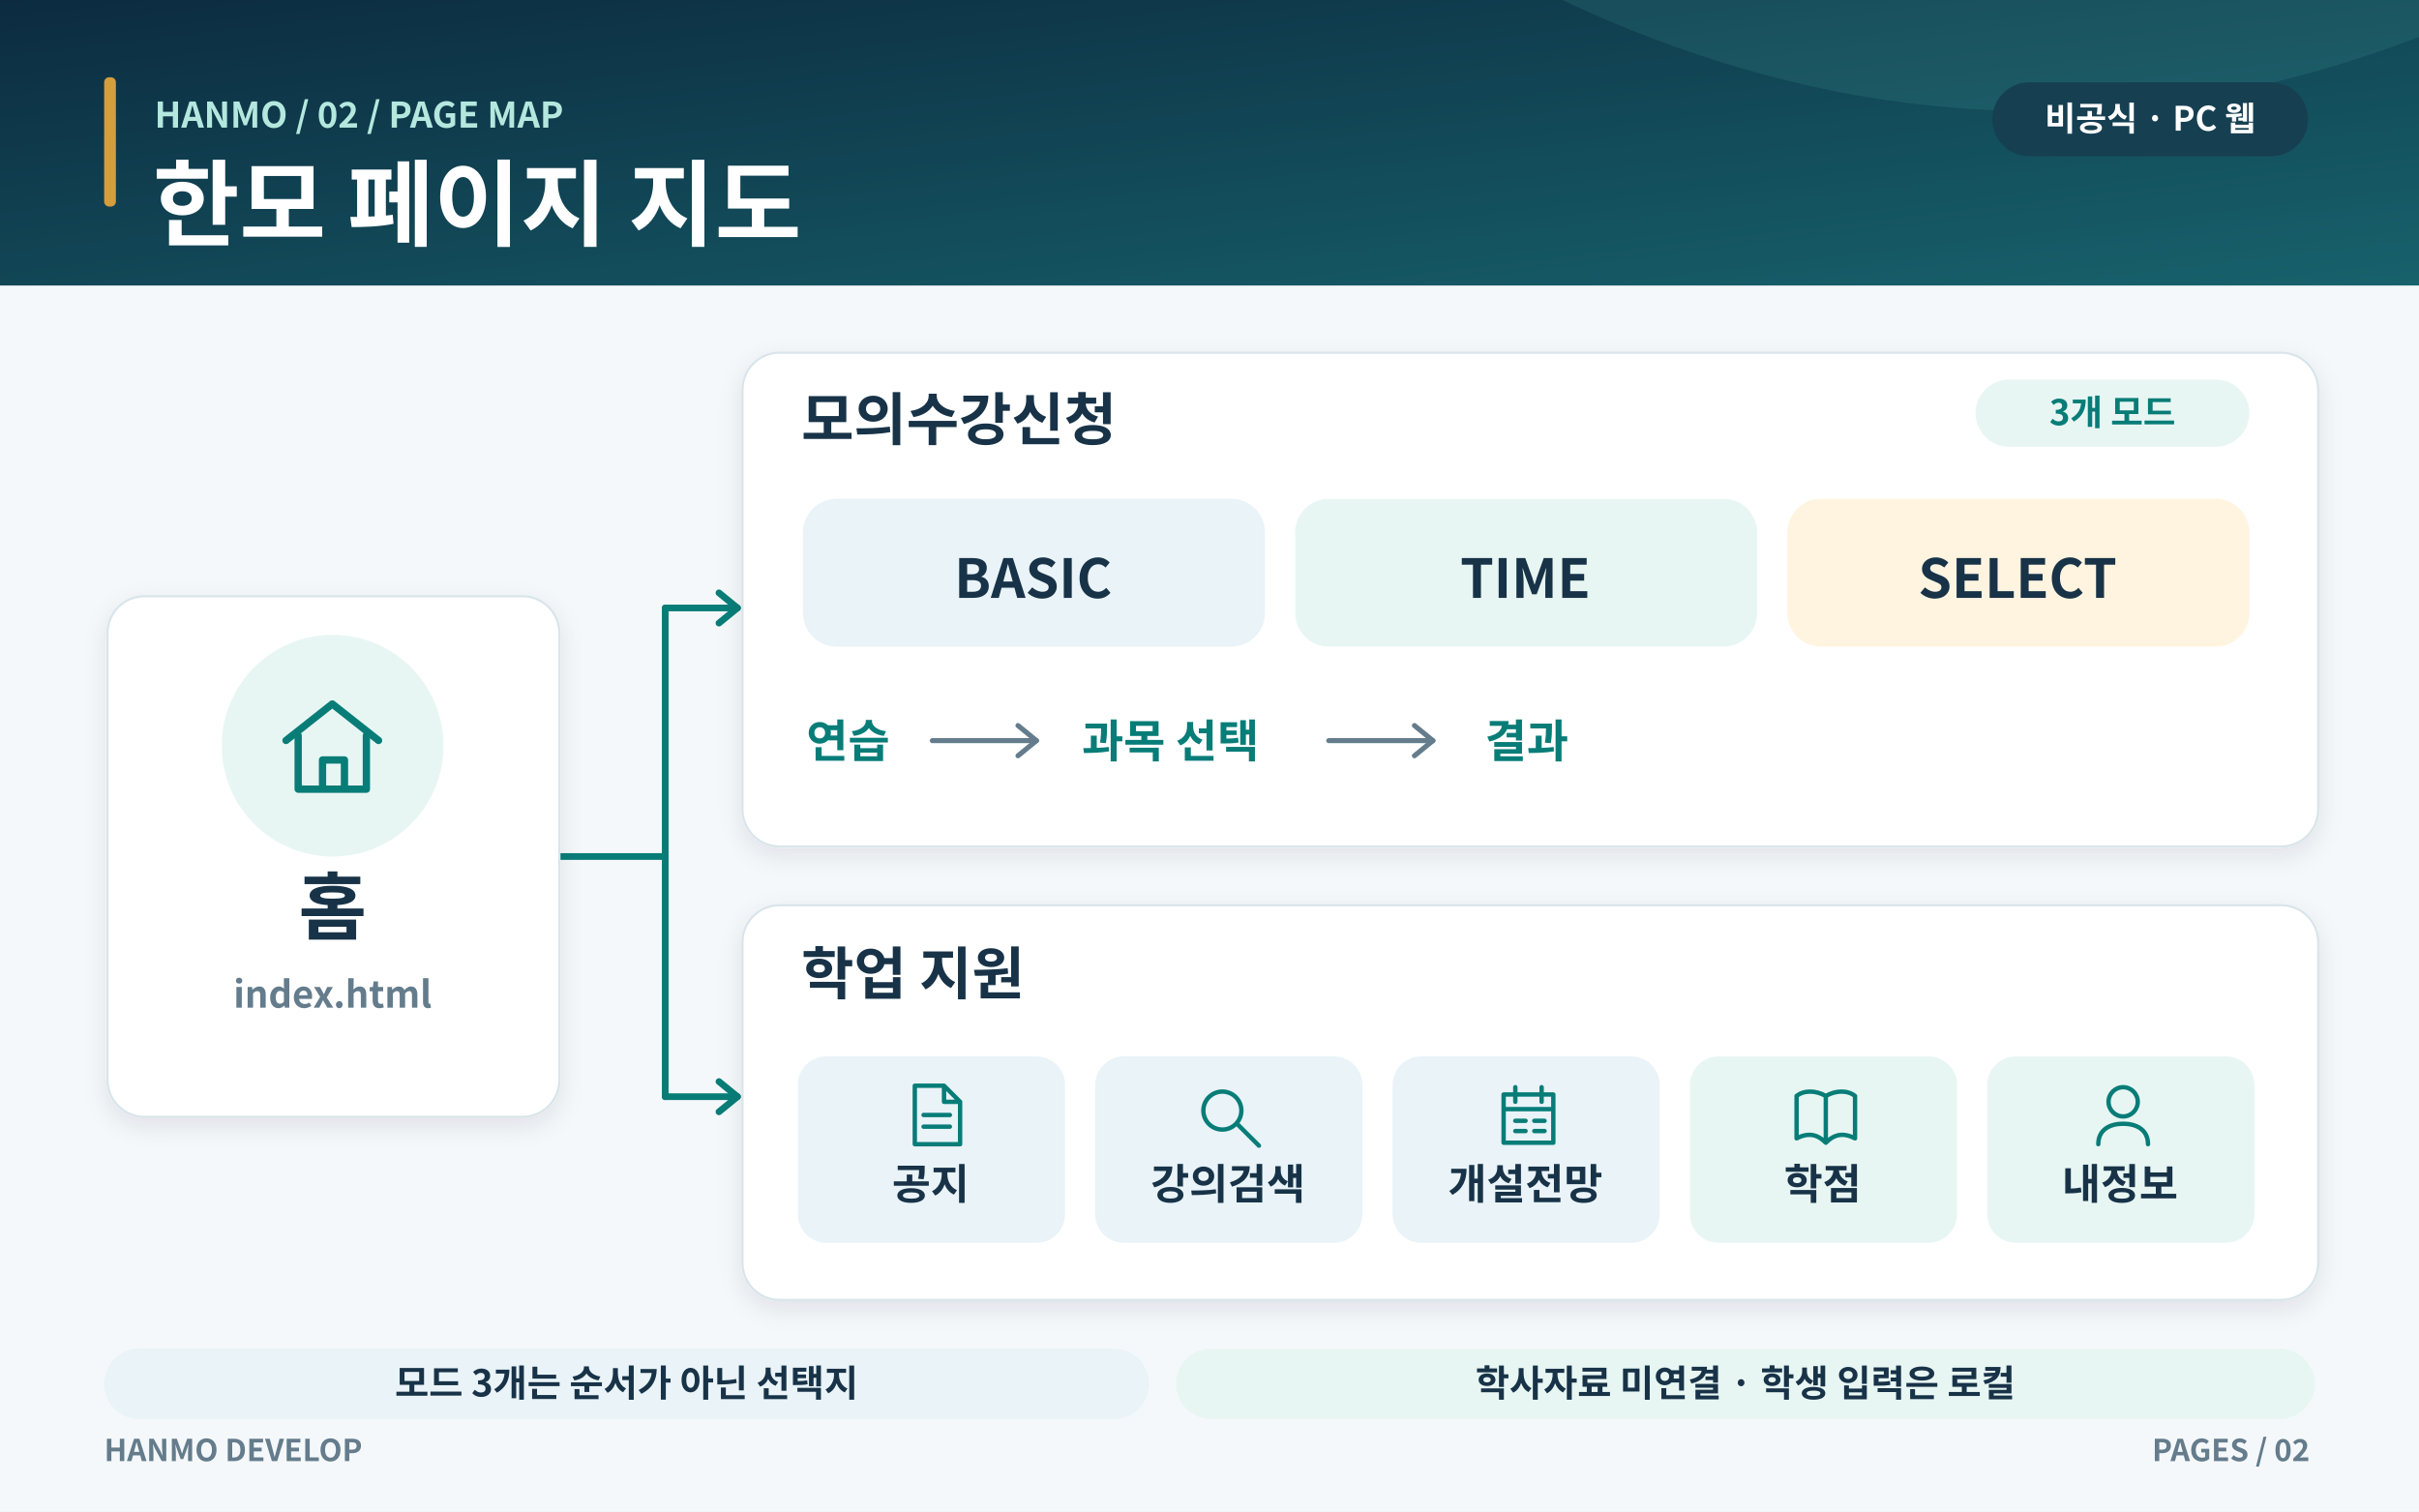
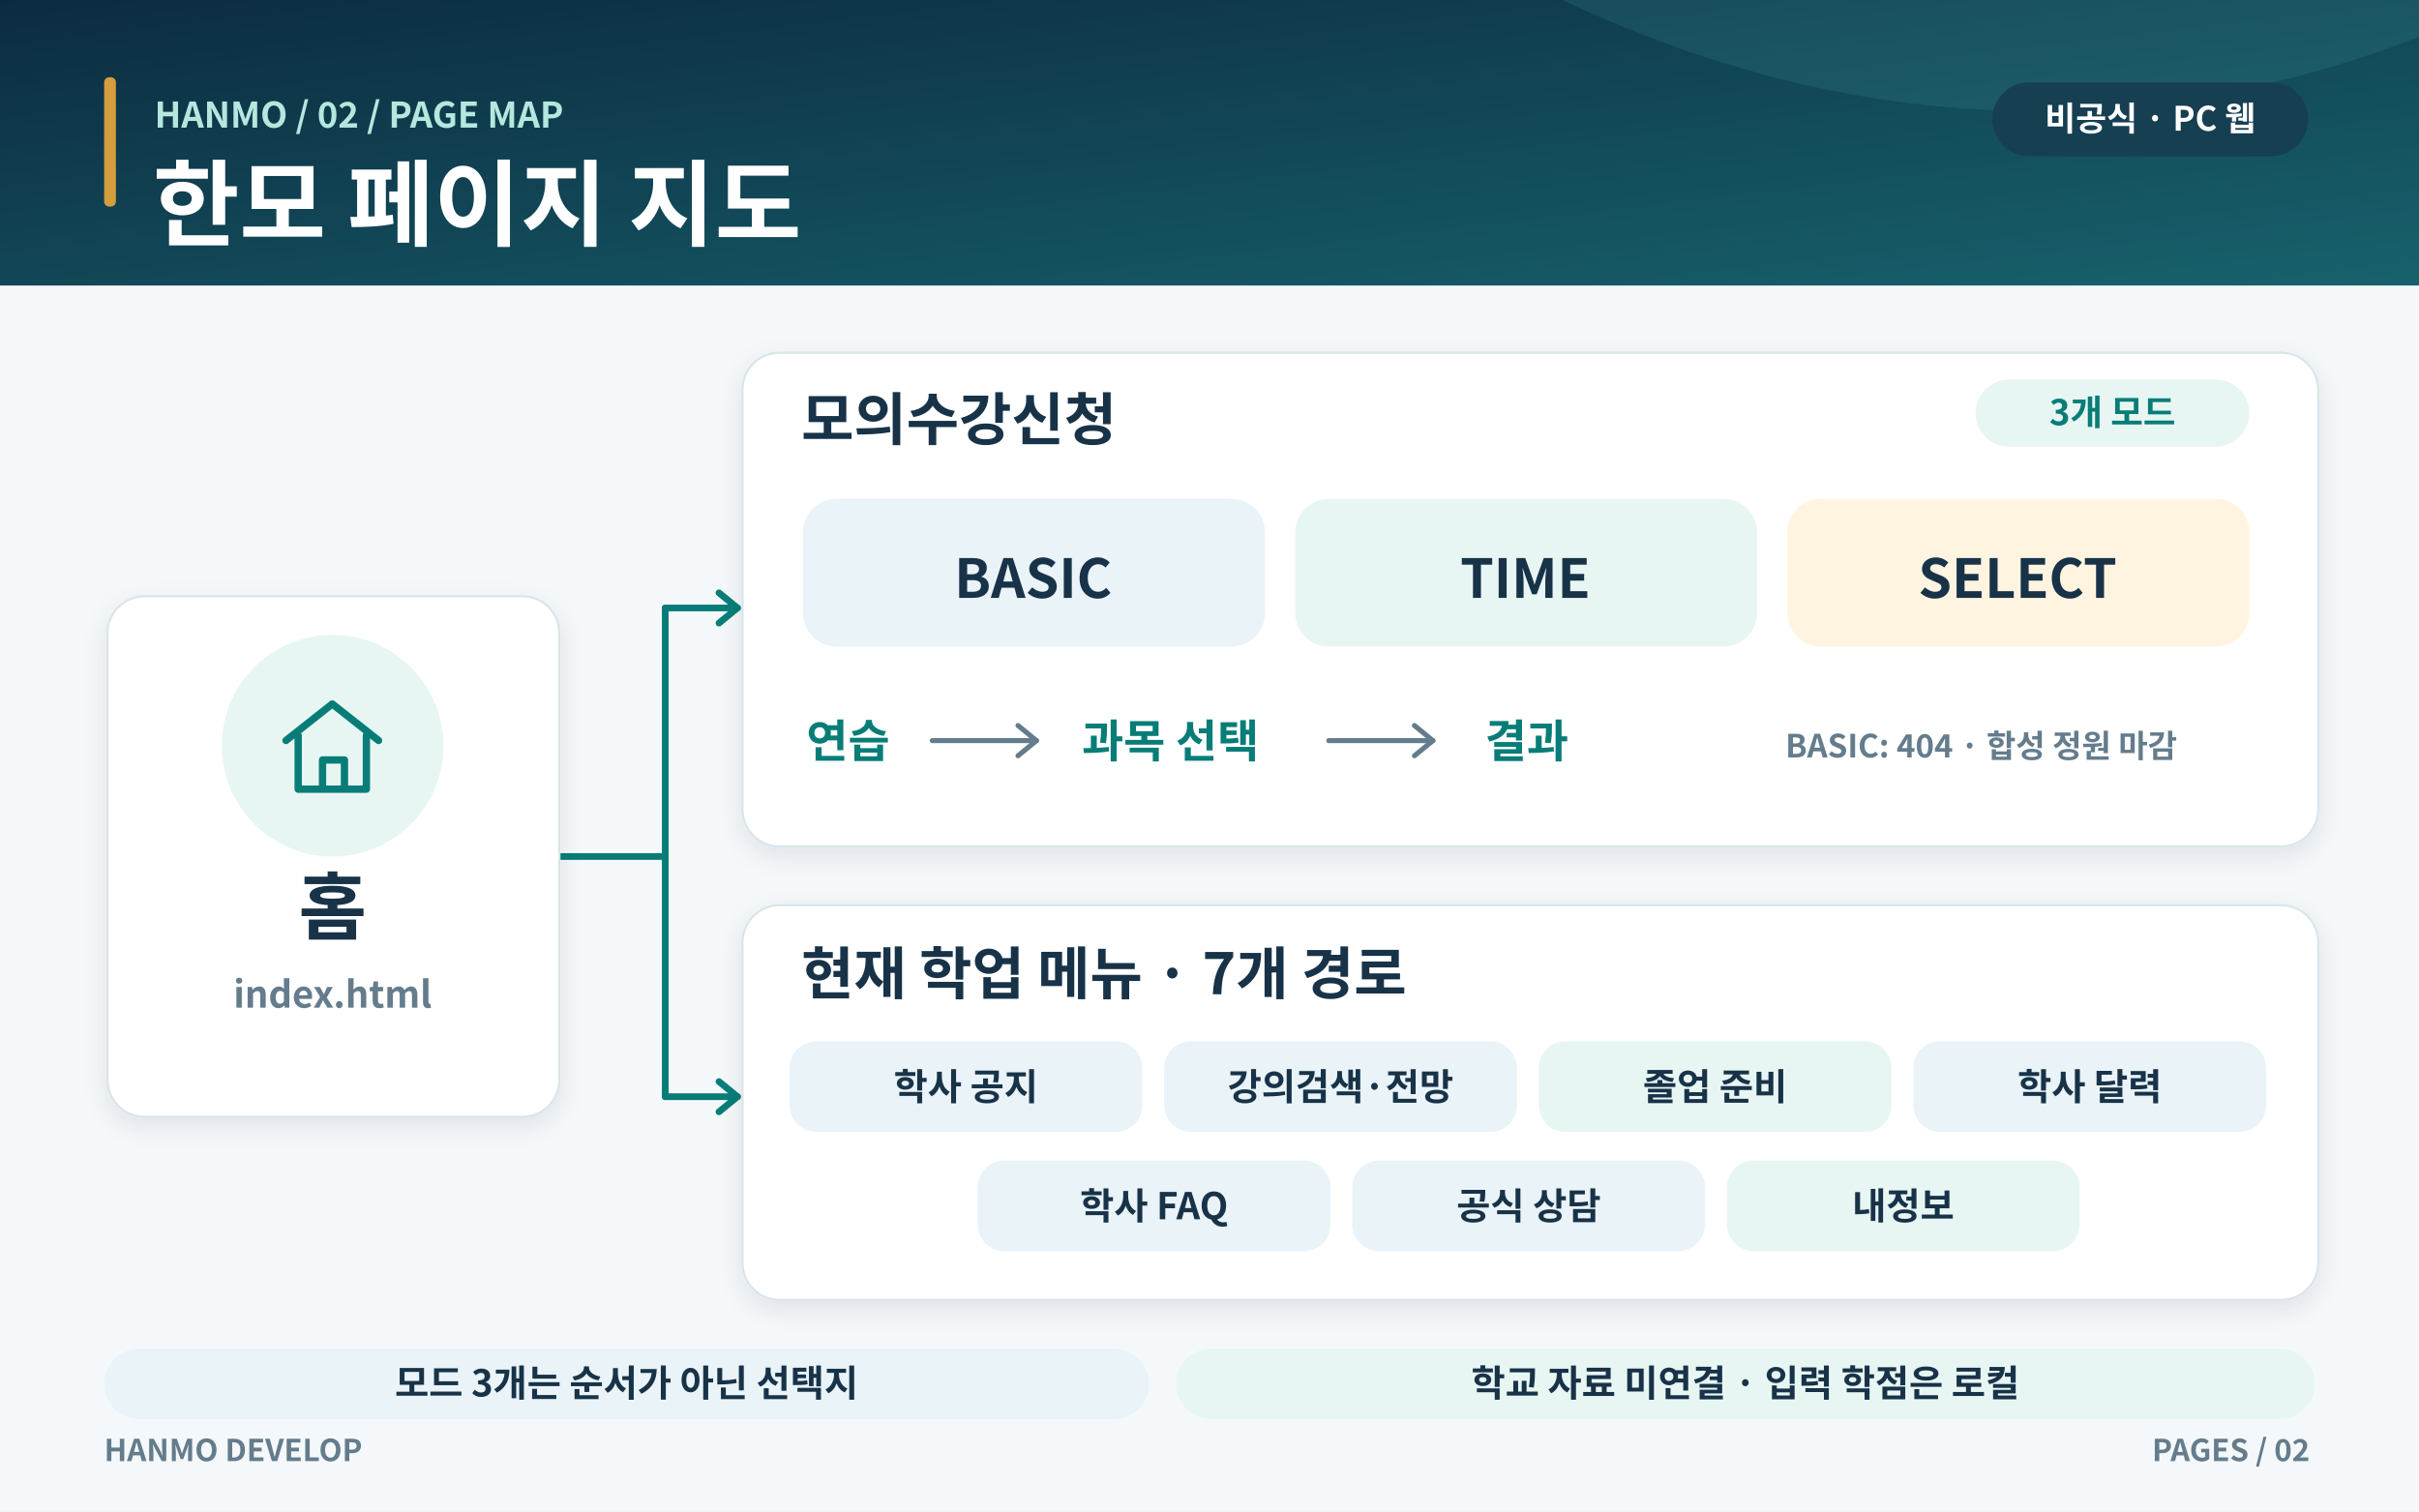
<svg xmlns="http://www.w3.org/2000/svg" width="1440" height="900" viewBox="0 0 1440 900" role="img" aria-labelledby="art-title art-desc">
  <defs>
    <linearGradient id="header" x1="0" x2="1" y1="0" y2="1">
      <stop stop-color="#0C2B40" />
      <stop offset="1" stop-color="#17626C" />
    </linearGradient>
    <filter id="shadow" x="-10%" y="-15%" width="120%" height="135%">
      <feDropShadow dx="0" dy="5" stdDeviation="7" flood-color="#102C43" flood-opacity=".09" />
    </filter>
  </defs>
  <g font-family="Noto Sans CJK KR, Noto Sans KR, NanumSquare, Malgun Gothic, sans-serif">
    <rect x="0" y="0" width="1440" height="900" rx="0" fill="#F5F8FA" />
    <rect x="0" y="0" width="1440" height="170" rx="0" fill="url(#header)" />
    <path d="M930 0Q1185 120 1440 22V0Z" fill="#53B8B1" opacity=".14" />
    <rect x="62" y="46" width="7" height="77" rx="3" fill="#D49D3D" />
    <text id="text-25" x="92" y="76" fill="#B4E8DE" font-size="21" font-weight="740" text-anchor="start">HANMO  /  02  /  PAGE MAP</text>
    <text id="text-26" x="91" y="142" fill="#FFFFFF" font-size="56" font-weight="850" text-anchor="start">한모 페이지 지도</text>
    <rect x="1186" y="49" width="188" height="44" rx="22" fill="#163F52" />
    <text id="text-27" x="1280" y="77.8" fill="#FFFFFF" font-size="20" font-weight="740" text-anchor="middle">비공식 · PC 웹</text>
    <path d="M332 510H396V362M396 510V653" stroke="#087D78" stroke-width="4" fill="none" stroke-linecap="round" stroke-linejoin="round" />
    <path d="M396 362L439 362" fill="none" stroke="#087D78" stroke-width="4" stroke-linecap="round" />
    <path d="M428 353L439 362L428 371" fill="none" stroke="#087D78" stroke-width="4" stroke-linecap="round" stroke-linejoin="round" />
    <path d="M396 653L439 653" fill="none" stroke="#087D78" stroke-width="4" stroke-linecap="round" />
    <path d="M428 644L439 653L428 662" fill="none" stroke="#087D78" stroke-width="4" stroke-linecap="round" stroke-linejoin="round" />
    <g filter="url(#shadow)">
      <rect x="64" y="355" width="269" height="310" rx="22" fill="#FFFFFF" stroke="#D9E5EA" stroke-width="1.3" />
    </g>
    <circle cx="198" cy="444" r="66" fill="#E8F6F3" />
    <g transform="translate(163 409) scale(1.45)">
      <path d="M5 22L24 7L43 22M10 20V42H38V20M20 42V30H29V42" stroke="#087D78" stroke-width="3" fill="none" stroke-linecap="round" stroke-linejoin="round" />
    </g>
    <text id="text-28" x="198" y="556" fill="#183348" font-size="44" font-weight="840" text-anchor="middle">홈</text>
    <text id="text-29" x="198" y="600" fill="#647C8C" font-size="22" font-weight="580" text-anchor="middle">index.html</text>
    <g filter="url(#shadow)">
      <rect x="442" y="210" width="938" height="294" rx="22" fill="#FFFFFF" stroke="#D9E5EA" stroke-width="1.3" />
    </g>
    <text id="text-30" x="477" y="262" fill="#183348" font-size="34" font-weight="820" text-anchor="start">모의수강신청</text>
    <rect x="1176" y="226" width="163" height="40" rx="20" fill="#E8F6F3" />
    <text id="text-31" x="1257.5" y="253.14" fill="#087D78" font-size="21" font-weight="740" text-anchor="middle">3개 모드</text>
    <rect x="478" y="297" width="275" height="88" rx="20" fill="#E9F3F8" />
    <text id="text-32" x="615" y="356" fill="#183348" font-size="32" font-weight="850" text-anchor="middle">BASIC</text>
    <rect x="771" y="297" width="275" height="88" rx="20" fill="#E8F6F3" />
    <text id="text-33" x="908" y="356" fill="#183348" font-size="32" font-weight="850" text-anchor="middle">TIME</text>
    <rect x="1064" y="297" width="275" height="88" rx="20" fill="#FFF4E0" />
    <text id="text-34" x="1201" y="356" fill="#183348" font-size="32" font-weight="850" text-anchor="middle">SELECT</text>
    <text id="text-35" x="480" y="451" fill="#087D78" font-size="27" font-weight="790" text-anchor="start">연습</text>
    <path d="M555 441L617 441" fill="none" stroke="#647C8C" stroke-width="3" stroke-linecap="round" />
    <path d="M606 432L617 441L606 450" fill="none" stroke="#647C8C" stroke-width="3" stroke-linecap="round" stroke-linejoin="round" />
    <text id="text-36" x="644" y="451" fill="#087D78" font-size="27" font-weight="790" text-anchor="start">과목 선택</text>
    <path d="M791 441L853 441" fill="none" stroke="#647C8C" stroke-width="3" stroke-linecap="round" />
    <path d="M842 432L853 441L842 450" fill="none" stroke="#647C8C" stroke-width="3" stroke-linecap="round" stroke-linejoin="round" />
    <text id="text-37" x="884" y="451" fill="#087D78" font-size="27" font-weight="790" text-anchor="start">결과</text>
+     <text x="1296" y="451" fill="#647C8C" font-size="19" font-weight="640" text-anchor="end">BASIC: 404 · 합성 정원 마감</text>
    <g filter="url(#shadow)">
      <rect x="442" y="539" width="938" height="235" rx="22" fill="#FFFFFF" stroke="#D9E5EA" stroke-width="1.3" />
    </g>
-     <text id="text-38" x="477" y="592" fill="#183348" font-size="34" font-weight="820" text-anchor="start">학업 지원</text>
-     <rect x="475" y="629" width="159" height="111" rx="17" fill="#E9F3F8" />
-     <g transform="translate(535 643) scale(0.87)">
-       <path d="M11 4H31L42 15V44H11ZM31 4V15H42M17 24H35M17 32H35" stroke="#087D78" stroke-width="3" fill="none" stroke-linecap="round" stroke-linejoin="round" />
-     </g>
-     <text id="text-39" x="554" y="714" fill="#183348" font-size="25" font-weight="740" text-anchor="middle">공지</text>
-     <rect x="652" y="629" width="159" height="111" rx="17" fill="#E9F3F8" />
-     <g transform="translate(712 643) scale(0.87)">
-       <path d="M31 21A13 13 0 1 0 5 21A13 13 0 1 0 31 21M29 31L43 45" stroke="#087D78" stroke-width="3" fill="none" stroke-linecap="round" stroke-linejoin="round" />
-     </g>
-     <text id="text-40" x="731" y="714" fill="#183348" font-size="25" font-weight="740" text-anchor="middle">강의검색</text>
-     <rect x="829" y="629" width="159" height="111" rx="17" fill="#E9F3F8" />
-     <g transform="translate(889 643) scale(0.87)">
-       <path d="M7 10H41V43H7ZM7 20H41M15 5V15M33 5V15M15 28H22M28 28H35M15 35H22M28 35H35" stroke="#087D78" stroke-width="3" fill="none" stroke-linecap="round" stroke-linejoin="round" />
-     </g>
-     <text id="text-41" x="908" y="714" fill="#183348" font-size="25" font-weight="740" text-anchor="middle">개설전망</text>
-     <rect x="1006" y="629" width="159" height="111" rx="17" fill="#E8F6F3" />
-     <g transform="translate(1066 643) scale(0.87)">
-       <path d="M24 11C17 7 9 7 4 11V40C12 36 18 37 24 43M24 11C31 7 39 7 44 11V40C36 36 30 37 24 43M24 11V43" stroke="#087D78" stroke-width="3" fill="none" stroke-linecap="round" stroke-linejoin="round" />
-     </g>
-     <text id="text-42" x="1085" y="714" fill="#183348" font-size="25" font-weight="740" text-anchor="middle">학점</text>
-     <rect x="1183" y="629" width="159" height="111" rx="17" fill="#E8F6F3" />
-     <g transform="translate(1243 643) scale(0.87)">
-       <path d="M24 25A10 10 0 1 0 24 5A10 10 0 1 0 24 25M7 44C7 34 15 30 24 30C33 30 41 34 41 44" stroke="#087D78" stroke-width="3" fill="none" stroke-linecap="round" stroke-linejoin="round" />
-     </g>
-     <text id="text-43" x="1262" y="714" fill="#183348" font-size="25" font-weight="740" text-anchor="middle">내정보</text>
+     <text x="477" y="592" fill="#183348" font-size="34" font-weight="820">현재 학업 메뉴 · 7개 경로</text>
+     <rect x="470" y="620" width="210" height="54" rx="16" fill="#E9F3F8" />
+     <text id="page-nav-1" x="575" y="655" fill="#183348" font-size="22" font-weight="760" text-anchor="middle">학사 공지</text>
+     <rect x="693" y="620" width="210" height="54" rx="16" fill="#E9F3F8" />
+     <text id="page-nav-2" x="798" y="655" fill="#183348" font-size="22" font-weight="760" text-anchor="middle">강의검색·전망</text>
+     <rect x="916" y="620" width="210" height="54" rx="16" fill="#E8F6F3" />
+     <text id="page-nav-3" x="1021" y="655" fill="#183348" font-size="22" font-weight="760" text-anchor="middle">졸업 준비</text>
+     <rect x="1139" y="620" width="210" height="54" rx="16" fill="#E9F3F8" />
+     <text id="page-nav-4" x="1244" y="655" fill="#183348" font-size="22" font-weight="760" text-anchor="middle">학사 달력</text>
+     <rect x="582" y="691" width="210" height="54" rx="16" fill="#E9F3F8" />
+     <text id="page-nav-5" x="687" y="726" fill="#183348" font-size="22" font-weight="760" text-anchor="middle">학사 FAQ</text>
+     <rect x="805" y="691" width="210" height="54" rx="16" fill="#E9F3F8" />
+     <text id="page-nav-6" x="910" y="726" fill="#183348" font-size="22" font-weight="760" text-anchor="middle">공식 상담</text>
+     <rect x="1028" y="691" width="210" height="54" rx="16" fill="#E8F6F3" />
+     <text id="page-nav-7" x="1133" y="726" fill="#183348" font-size="22" font-weight="760" text-anchor="middle">내정보</text>
    <rect x="62" y="803" width="622" height="42" rx="21" fill="#E9F3F8" />
    <text id="text-44" x="373" y="831.48" fill="#183348" font-size="22" font-weight="740" text-anchor="middle">모드 3개는 순서가 아닌 선택지</text>
    <rect x="700" y="803" width="678" height="42" rx="21" fill="#E8F6F3" />
-     <text id="text-45" x="1039" y="831.48" fill="#183348" font-size="22" font-weight="740" text-anchor="middle">학사자료 미연결 · 학생 입력은 로컬</text>
+     <text id="text-45" x="1039" y="831.48" fill="#183348" font-size="22" font-weight="740" text-anchor="middle">학교 자료 미연결 · 입력 학점은 로컬</text>
    <text id="text-46" x="62" y="870" fill="#647C8C" font-size="18" font-weight="800" text-anchor="start">HANMO DEVELOP</text>
    <text id="text-47" x="1375" y="870" fill="#647C8C" font-size="18" font-weight="680" text-anchor="end">PAGES / 02</text>
  </g>
</svg>
